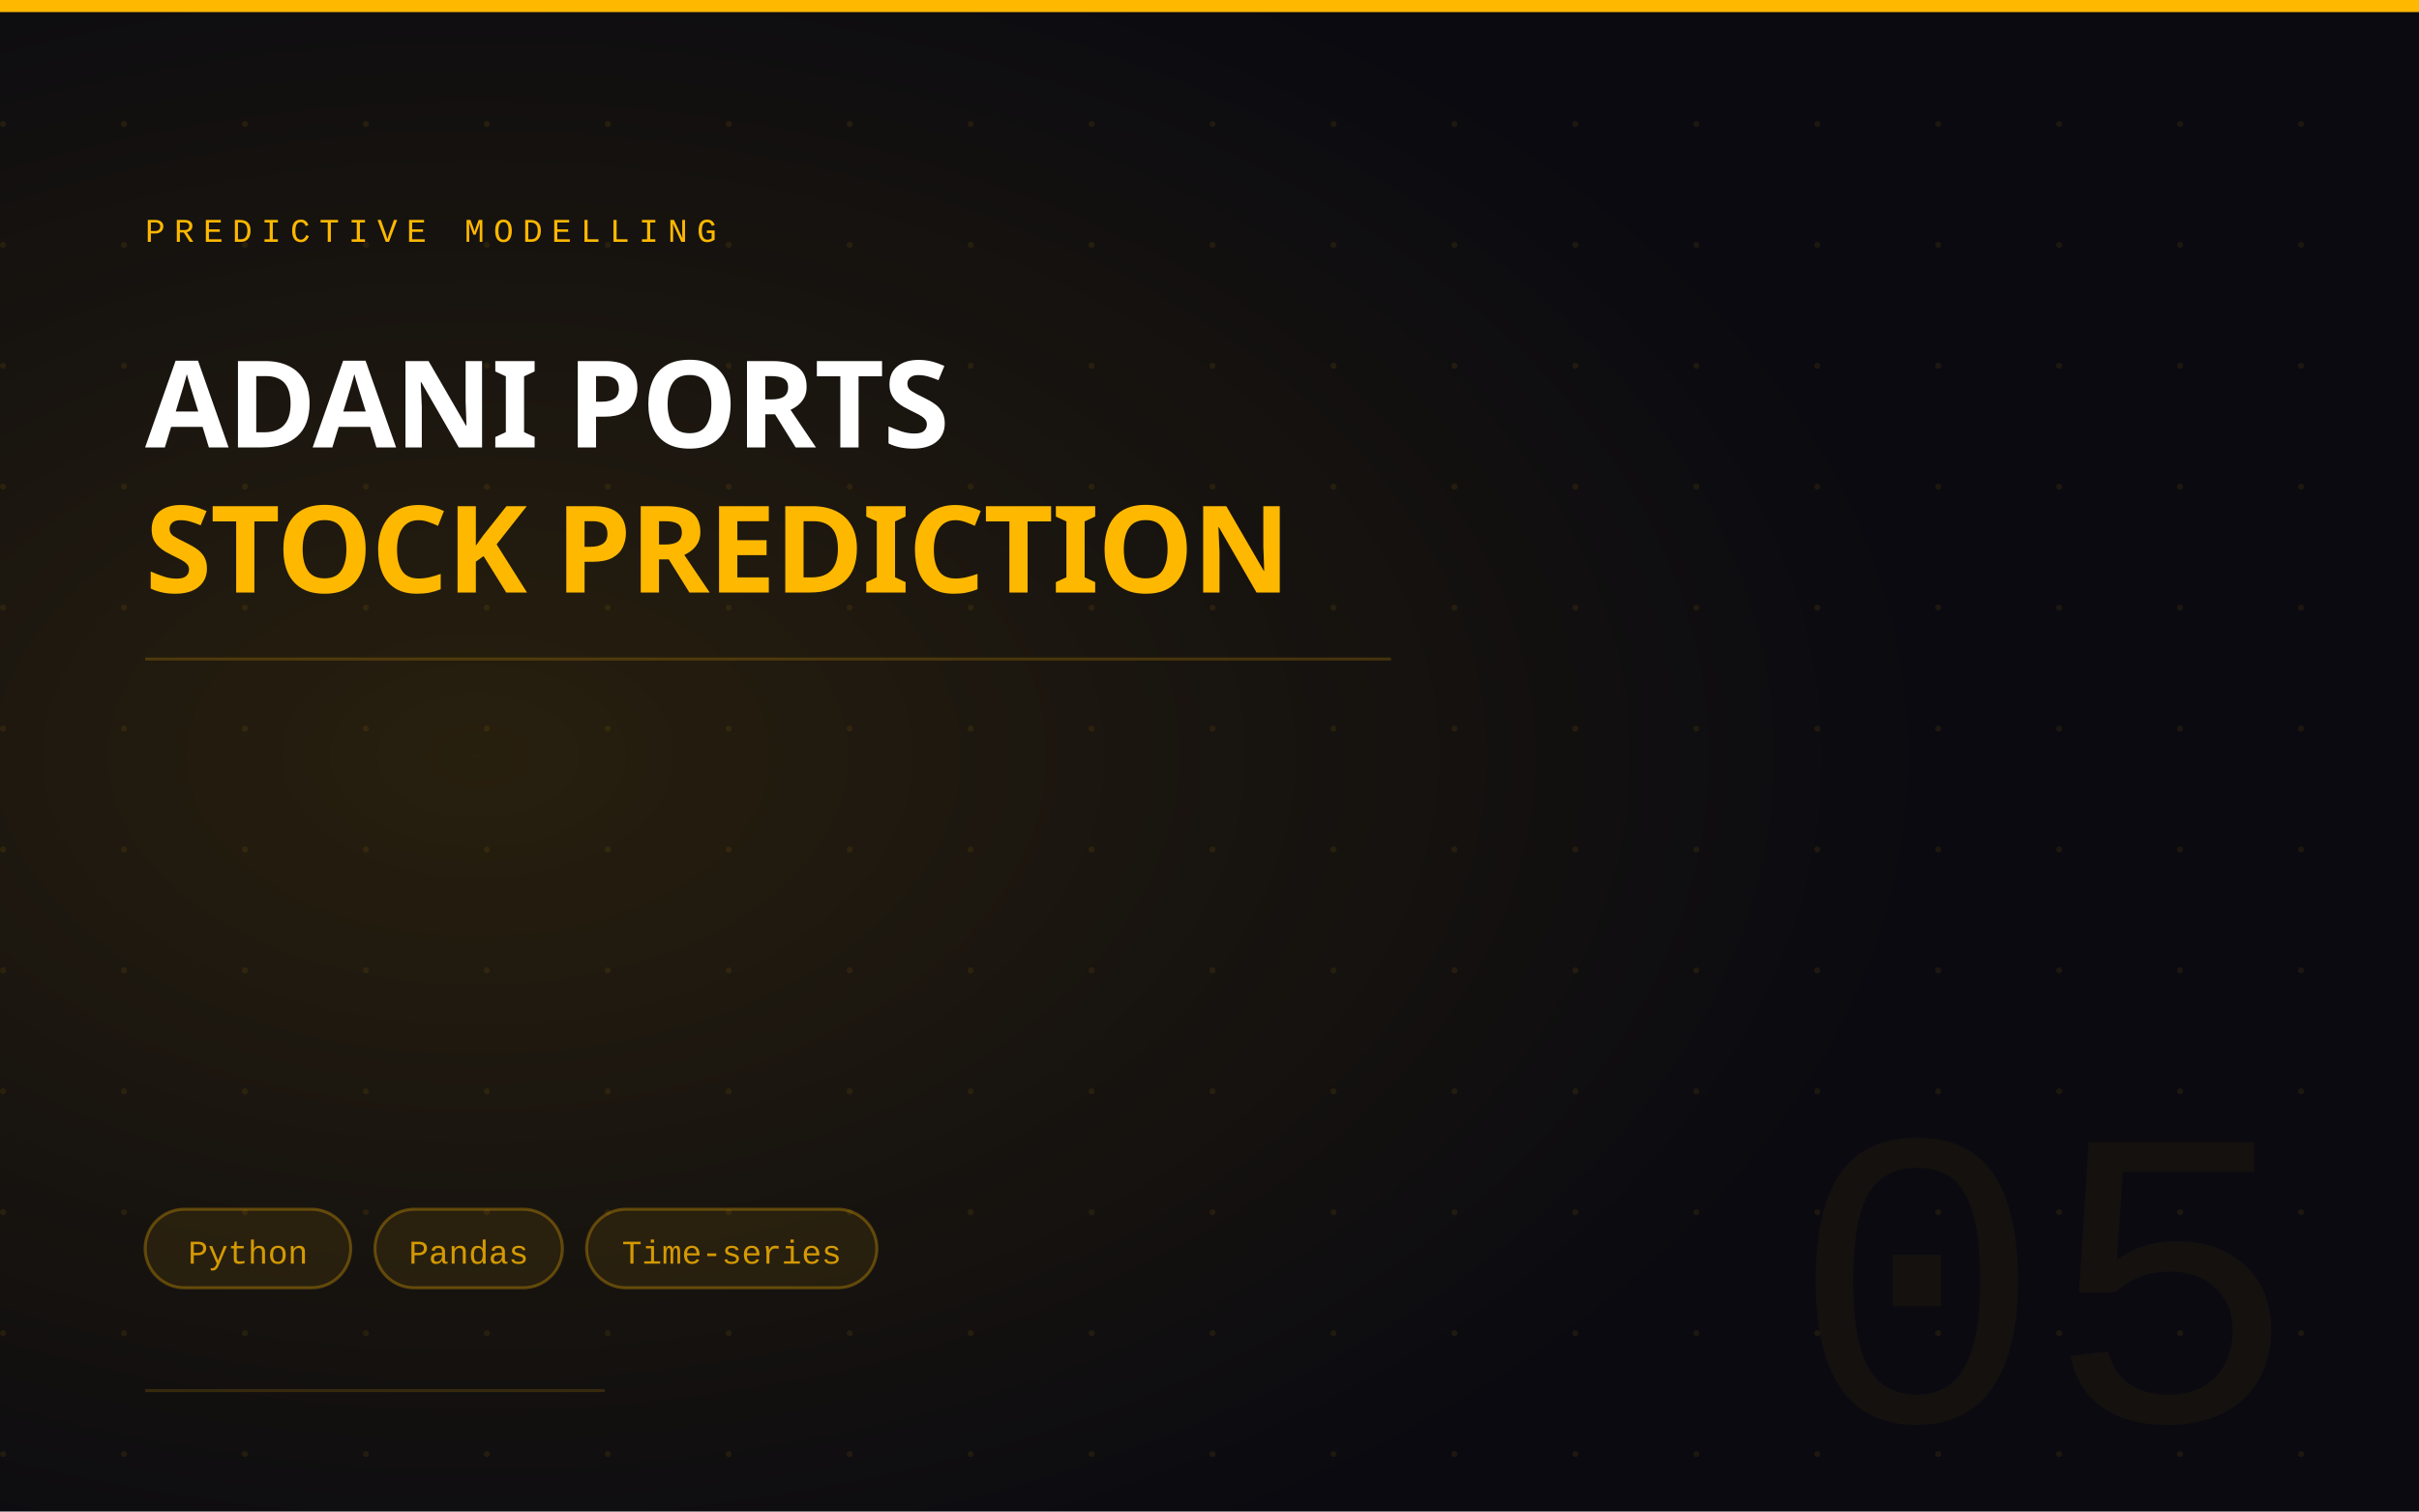
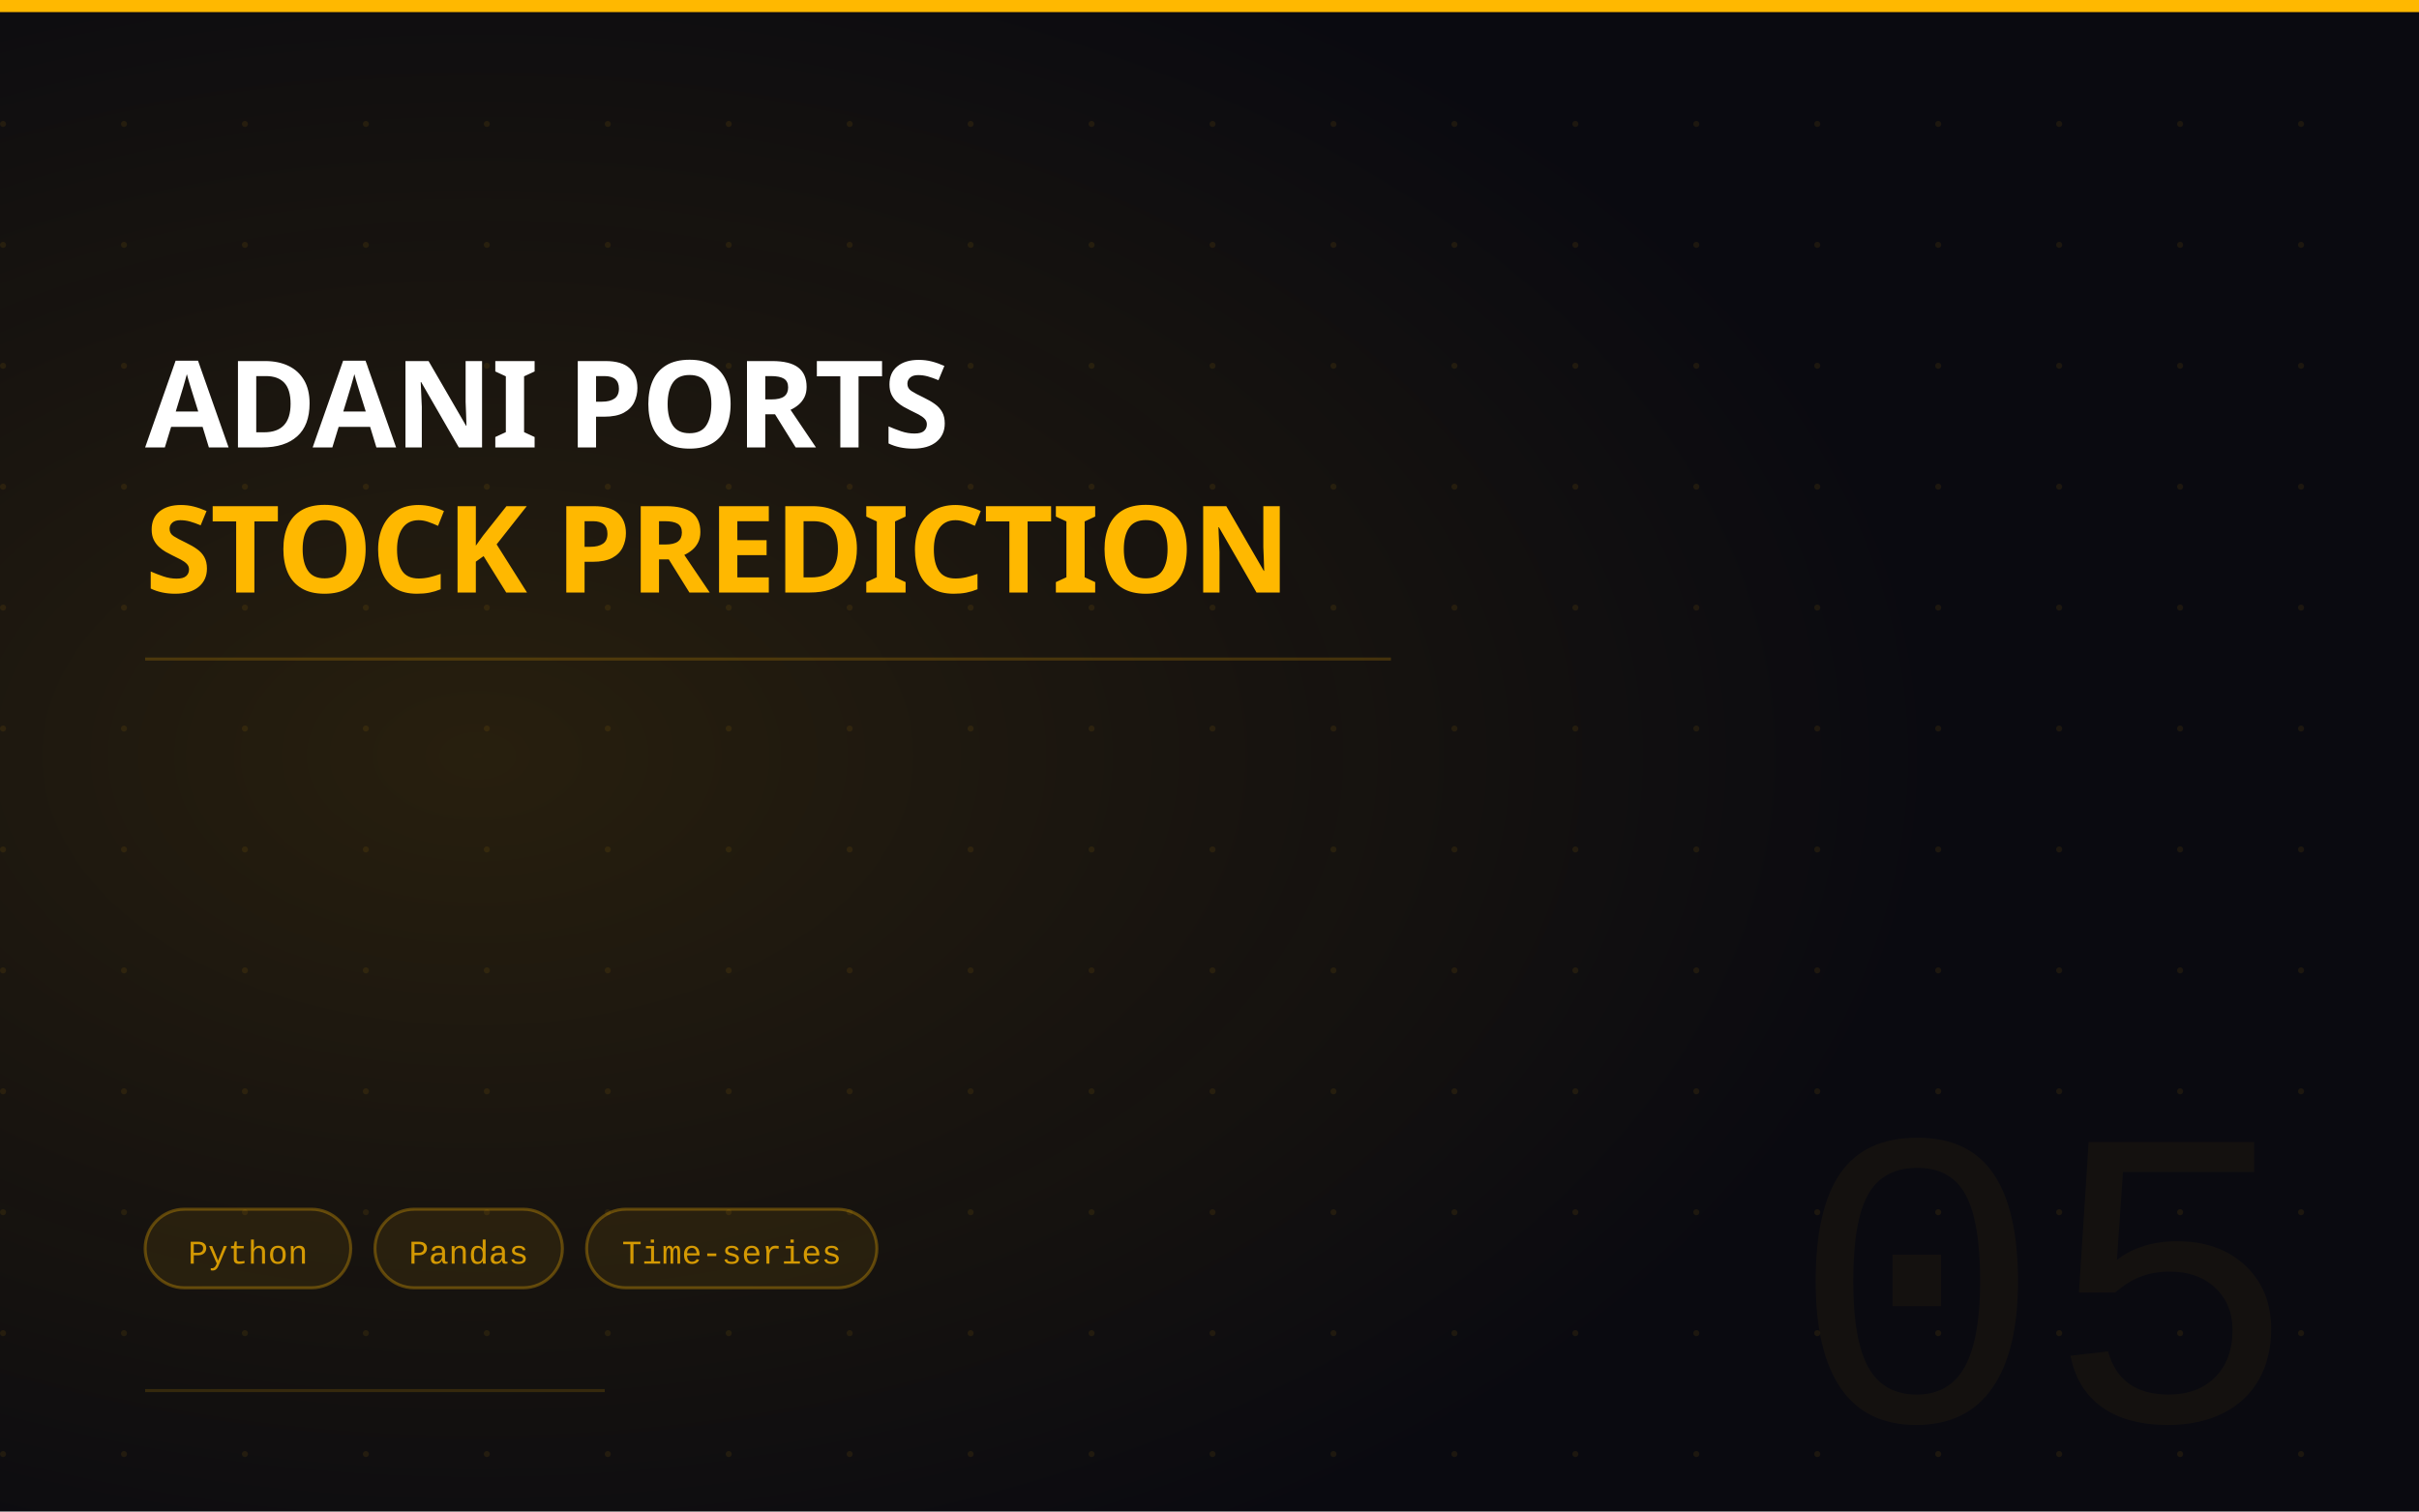
<svg xmlns="http://www.w3.org/2000/svg" viewBox="0 0 800 500" width="800" height="500">
  <defs>
    <radialGradient id="glow-05" cx="20%" cy="50%" r="60%">
      <stop offset="0%" stop-color="#FFB800" stop-opacity="0.12" />
      <stop offset="100%" stop-color="#FFB800" stop-opacity="0" />
    </radialGradient>
    <pattern id="grid-05" x="0" y="0" width="40" height="40" patternUnits="userSpaceOnUse">
      <rect x="0" y="0" width="2" height="2" rx="1" fill="#FFB800" opacity="0.08" />
    </pattern>
    <style>
      .title-05 { font-family: 'Exo 2', system-ui, sans-serif; font-weight: 900; }
      .mono-05  { font-family: 'Space Mono', 'Courier New', monospace; }
    </style>
  </defs>
  <rect width="800" height="500" fill="#0a0a10" />
  <rect width="800" height="500" fill="url(#glow-05)" />
  <rect width="800" height="500" fill="url(#grid-05)" />
  <rect y="0" width="800" height="4" fill="#FFB800" />
  <text x="760" y="470" class="mono-05" font-size="140" fill="#FFB800" opacity="0.04" text-anchor="end" dominant-baseline="auto">05</text>
-   <text x="48" y="80" class="mono-05" font-size="11" fill="#FFB800" letter-spacing="3">PREDICTIVE MODELLING</text>
  <text x="48" y="148" class="title-05" font-size="40" fill="#ffffff" font-weight="900" letter-spacing="-0.5">ADANI PORTS</text>
  <text x="48" y="196" class="title-05" font-size="40" fill="#FFB800" font-weight="900" letter-spacing="-0.5">STOCK PREDICTION</text>
  <line x1="48" y1="218" x2="460" y2="218" stroke="#FFB800" stroke-width="1" stroke-opacity="0.2" />
  <g class="mono-05" font-size="11">
    <rect x="48" y="400" width="68" height="26" rx="13" fill="#FFB800" fill-opacity="0.08" stroke="#FFB800" stroke-opacity="0.3" stroke-width="1" />
    <text x="82" y="418" fill="#FFB800" fill-opacity="0.8" text-anchor="middle">Python</text>
    <rect x="124" y="400" width="62" height="26" rx="13" fill="#FFB800" fill-opacity="0.08" stroke="#FFB800" stroke-opacity="0.3" stroke-width="1" />
    <text x="155" y="418" fill="#FFB800" fill-opacity="0.8" text-anchor="middle">Pandas</text>
    <rect x="194" y="400" width="96" height="26" rx="13" fill="#FFB800" fill-opacity="0.08" stroke="#FFB800" stroke-opacity="0.3" stroke-width="1" />
    <text x="242" y="418" fill="#FFB800" fill-opacity="0.8" text-anchor="middle">Time-series</text>
  </g>
  <line x1="48" y1="460" x2="200" y2="460" stroke="#FFB800" stroke-width="1" stroke-opacity="0.15" />
</svg>
